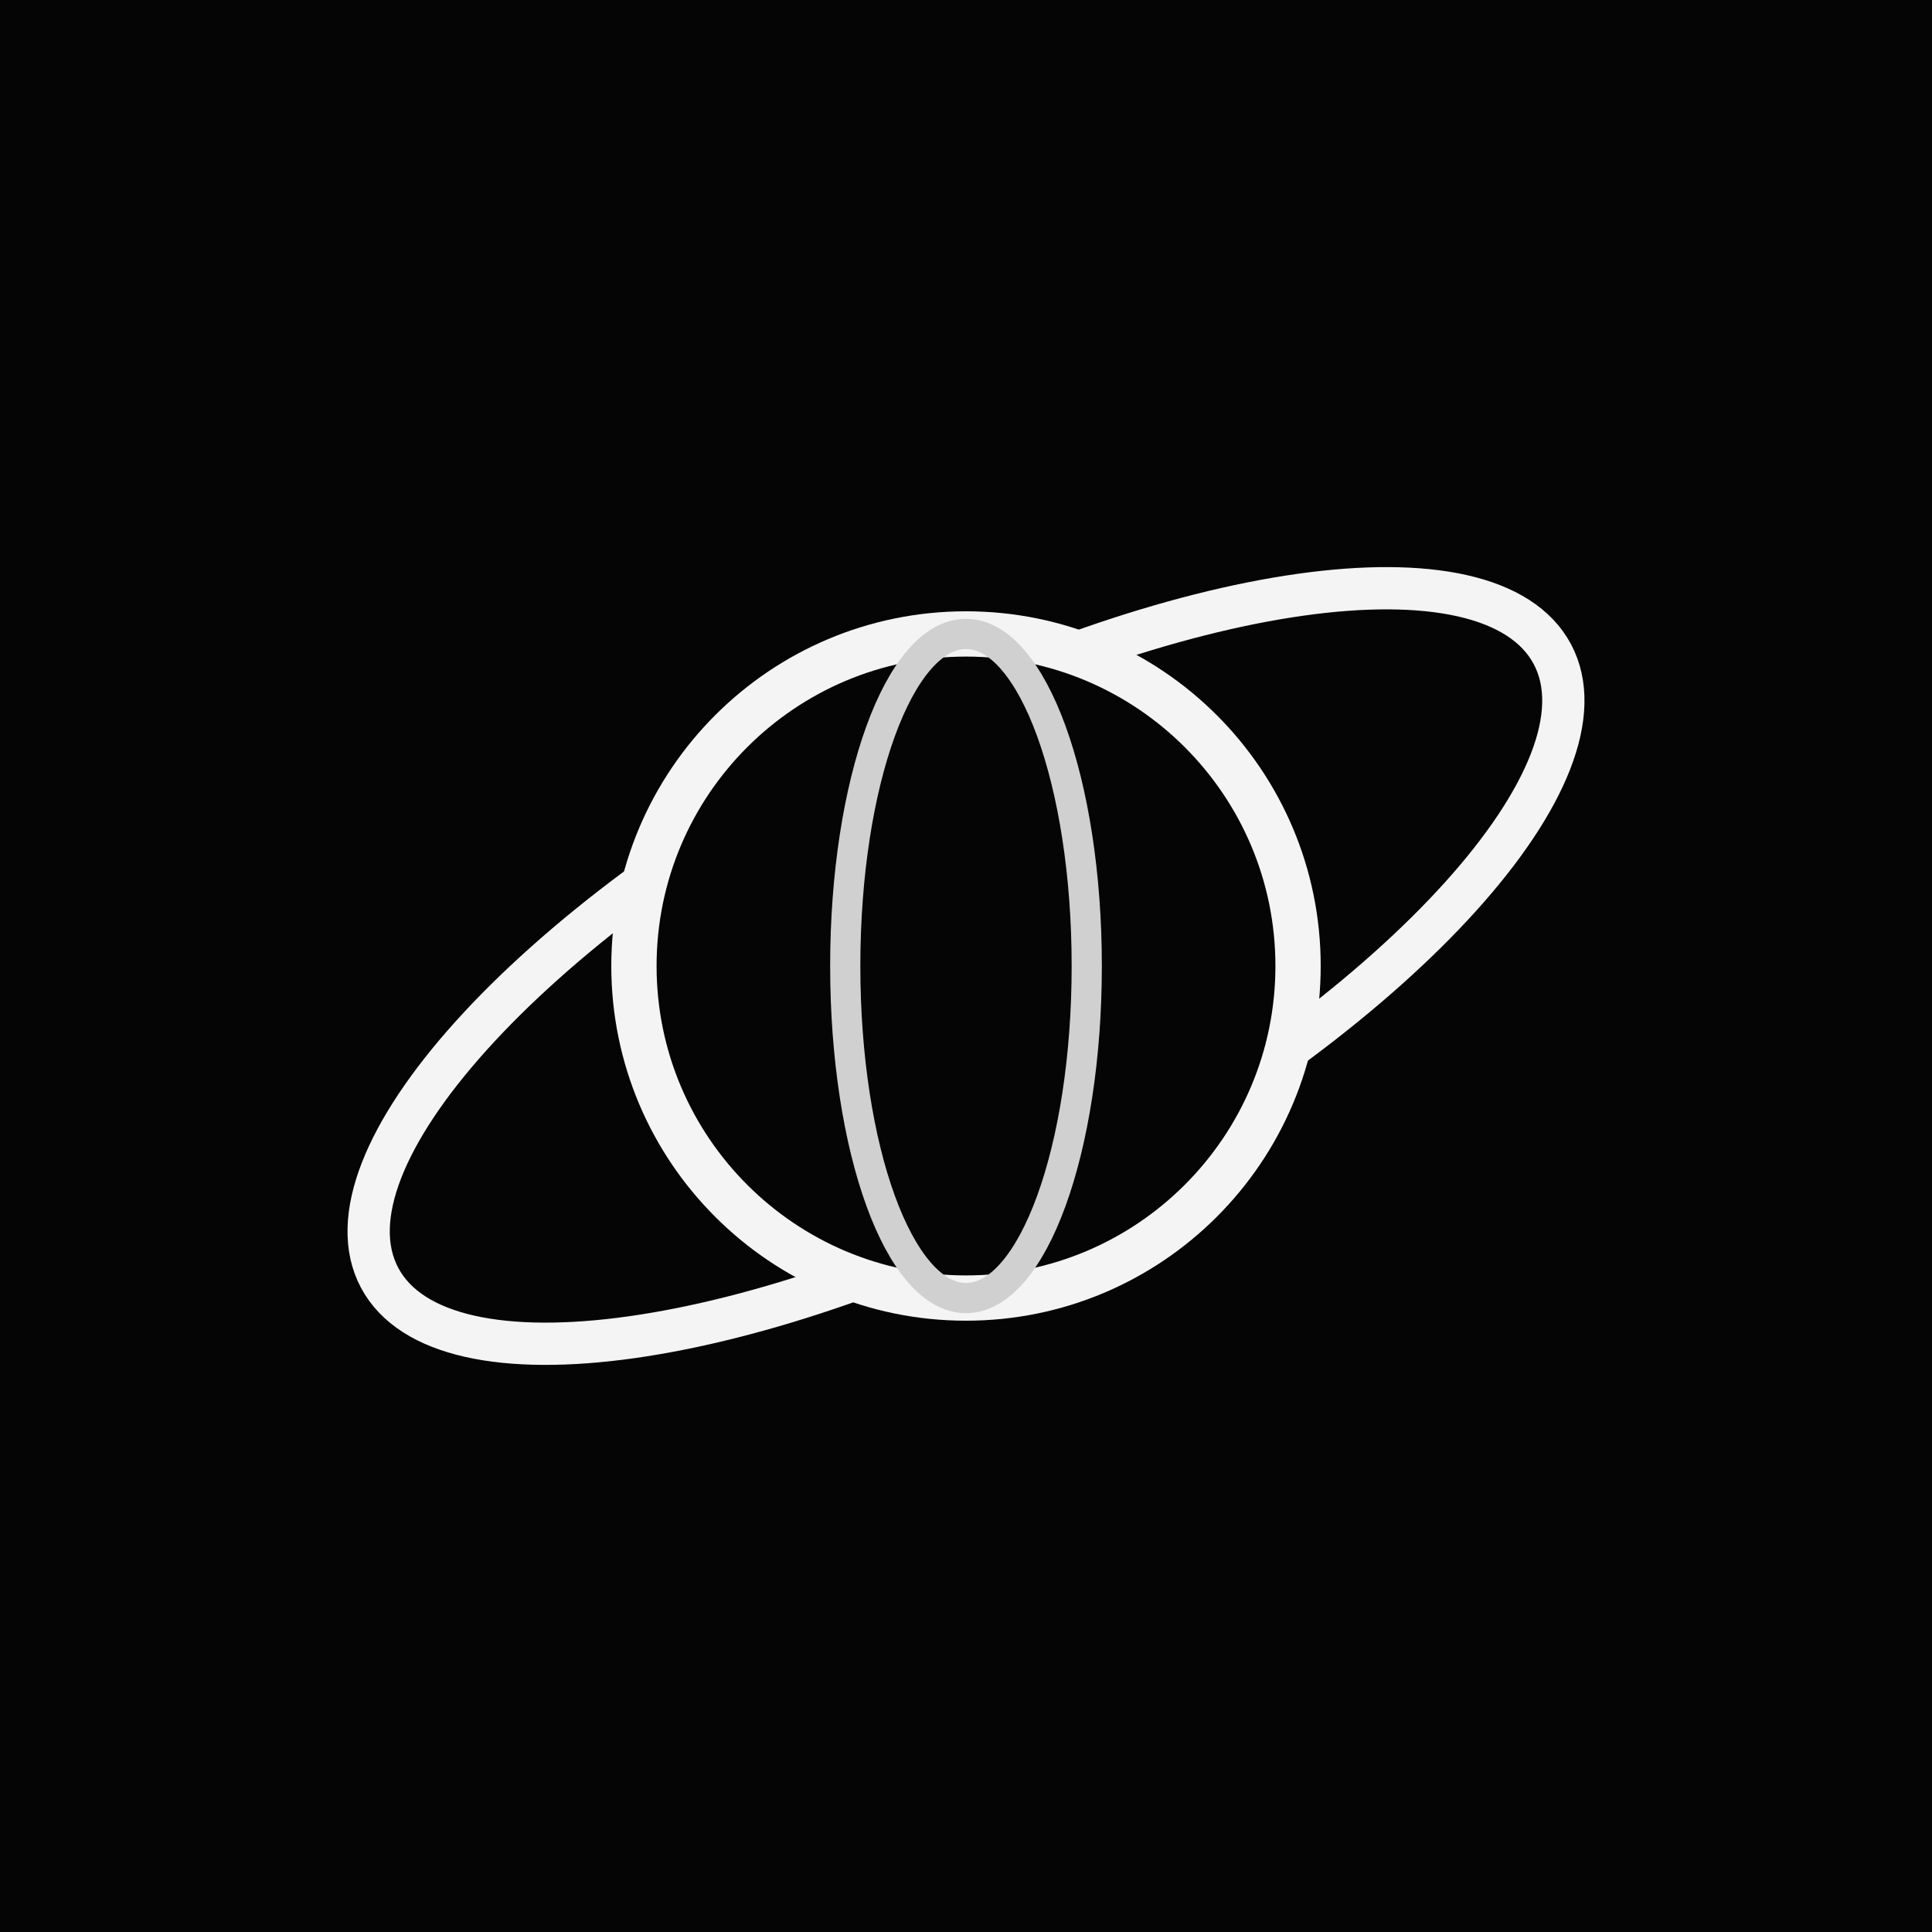
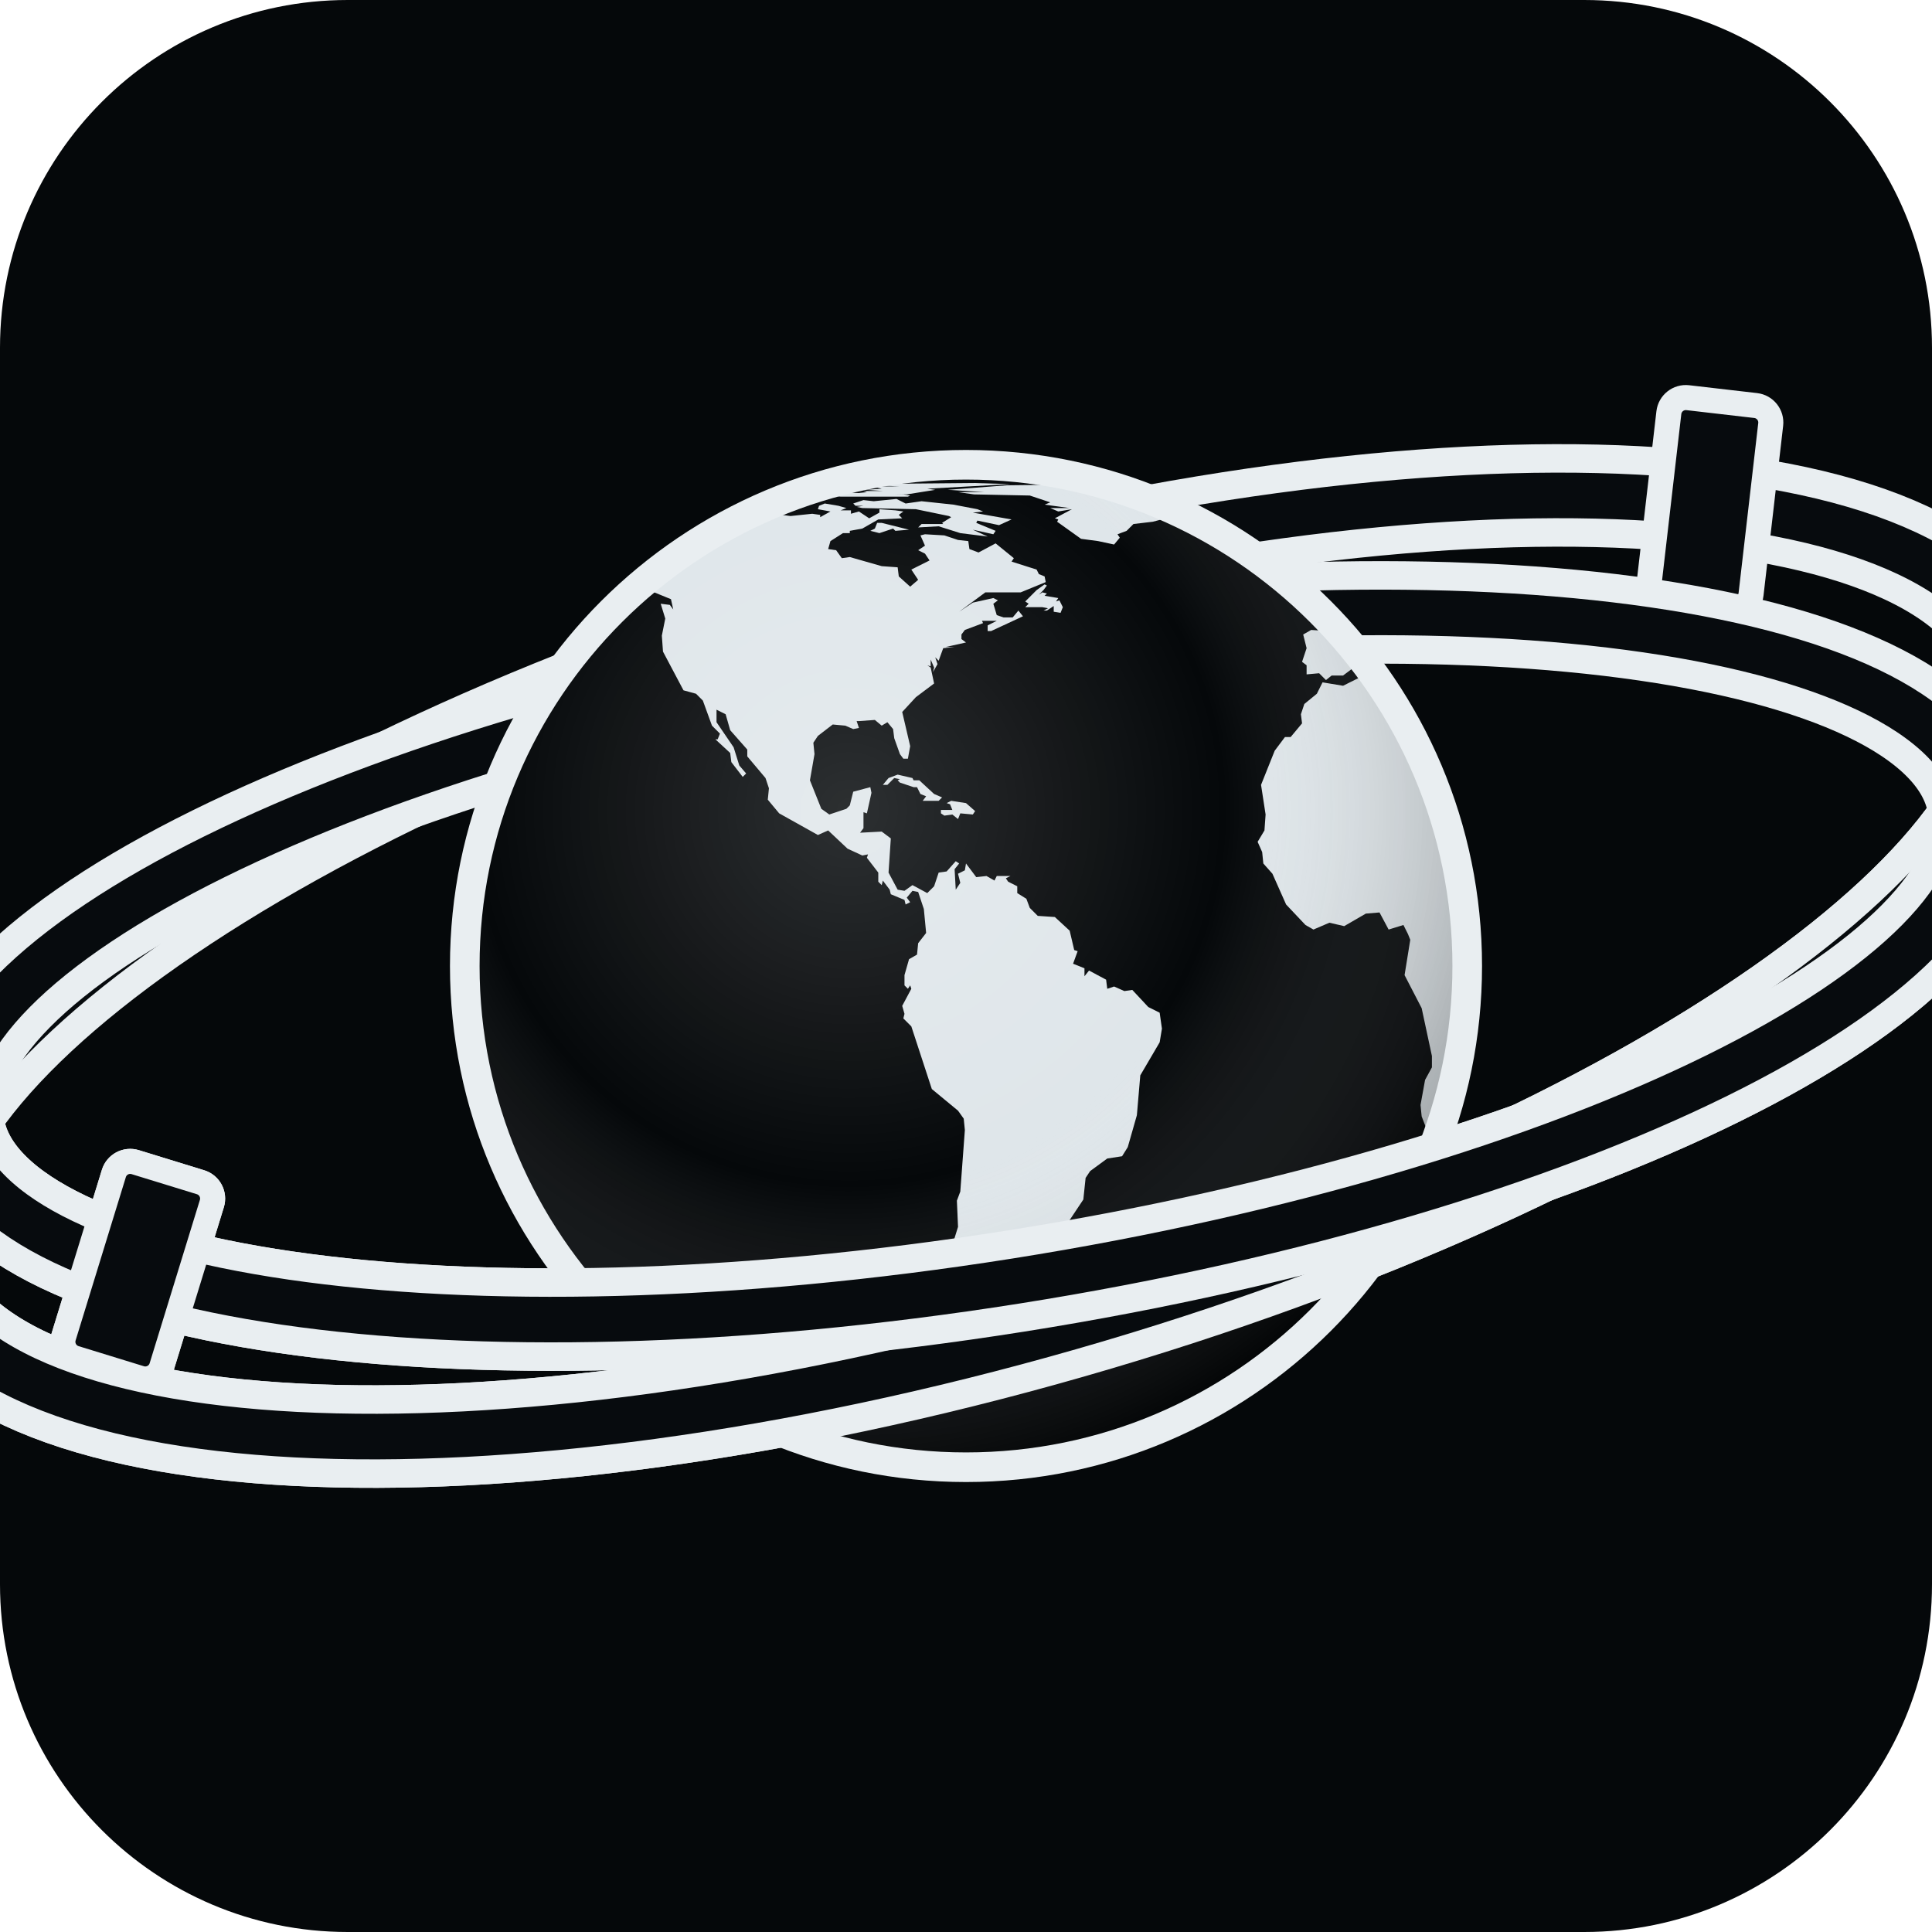
- <svg xmlns="http://www.w3.org/2000/svg" viewBox="0 0 64 64" role="img" aria-label="Earth Eye">
-   <rect width="64" height="64" fill="#050505" />
-   <ellipse cx="32" cy="32" rx="22" ry="8" fill="none" stroke="#f4f4f4" stroke-width="1.4" transform="rotate(-28 32 32)" />
-   <circle cx="32" cy="32" r="11" fill="#050505" stroke="#f4f4f4" stroke-width="1.5" />
-   <ellipse cx="32" cy="32" rx="4" ry="11" fill="none" stroke="#d0d0d0" stroke-width="1" />
+ <svg xmlns="http://www.w3.org/2000/svg" viewBox="-106 -106 212 212" width="64" height="64" role="img" aria-labelledby="m-title">
+   <defs>
+     <path id="m-land" d="M-33.1 34.5L-31.8 34.8L-33.3 35.2L-35.8 34.5L-36.5 34.0L-34.8 34.6L-33.9 33.9ZM71.1 27.9L71.6 28.1L72.5 27.9L72.5 28.6L72.3 29.2L72.1 29.1L71.8 29.5L71.4 29.4L70.8 28.1L70.8 27.8ZM84.6 28.0L84.7 28.2L85.0 28.0L85.2 28.2L84.4 29.3L84.6 29.6L83.8 29.8L83.4 30.7L82.3 31.0L81.5 30.8L81.7 30.2L83.4 29.1L84.1 28.0L84.5 27.7ZM85.4 25.2L85.7 25.8L85.7 25.4L86.0 26.0L86.4 26.2L87.3 26.1L87.0 27.0L86.6 26.9L86.0 28.2L85.6 28.2L85.4 28.2L85.7 27.7L85.5 27.4L85.0 27.2L85.3 26.7L85.4 25.9L84.4 24.2L85.2 24.6ZM24.5 10.0L24.6 11.6L24.5 11.8L24.4 11.3L24.3 11.6L24.3 12.4L23.0 18.0L22.2 18.4L21.5 18.0L21.2 15.5L21.7 14.6L21.5 12.8L21.7 11.9L22.6 11.6L23.3 10.8L24.1 8.9ZM70.2 10.2L70.4 10.7L70.7 10.4L71.1 11.0L71.6 13.9L72.8 14.9L73.2 16.2L73.7 16.3L73.8 17.0L74.9 18.8L75.1 20.1L74.7 22.4L73.1 26.1L72.5 26.2L71.5 26.9L70.8 26.5L70.9 26.2L70.2 26.7L68.8 26.3L68.2 25.2L67.5 24.9L67.6 24.1L67.3 24.5L66.9 24.6L67.4 23.6L67.4 23.2L66.5 24.4L66.1 24.2L65.6 23.0L64.2 22.3L61.7 22.8L60.7 23.2L60.5 23.8L58.6 23.8L57.7 24.5L57.0 24.5L56.2 24.0L56.6 22.7L56.0 20.4L55.4 18.8L55.6 19.1L55.5 18.5L55.8 18.9L55.4 17.6L55.8 15.8L55.8 16.3L56.1 15.9L57.1 15.1L59.1 14.4L59.8 13.3L60.1 12.1L60.4 12.7L60.6 12.5L60.4 12.2L60.5 11.8L60.8 12.0L60.8 11.5L61.4 10.5L62.1 10.2L62.8 11.0L63.4 11.0L63.3 10.6L63.9 9.3L64.8 9.0L64.8 8.6L64.5 8.3L64.7 8.2L66.1 9.1L66.7 8.8L67.0 9.1L66.5 9.8L66.2 11.0L68.6 13.0L68.9 12.7L69.3 11.1L69.5 8.2L69.7 7.9L69.8 8.3ZM53.1 5.0L54.0 5.1L54.2 4.8L55.1 5.2L55.2 5.6L56.6 6.2L56.0 6.5L54.1 6.0L51.5 5.1L51.8 4.4L52.4 4.4ZM65.6 0.9L65.7 2.1L66.2 2.5L66.6 1.7L67.2 1.3L67.6 1.3L70.7 2.9L71.4 4.1L72.2 4.5L72.3 4.9L71.9 5.0L72.0 5.5L72.7 6.8L73.0 6.7L73.0 7.1L73.7 7.6L73.3 7.9L72.3 7.5L71.4 6.0L70.8 5.7L70.0 6.1L70.1 6.7L69.7 6.9L69.0 6.8L68.5 6.2L68.0 6.0L67.3 6.2L67.8 5.4L67.4 4.0L65.3 2.6L65.0 3.1L64.5 2.1L65.4 1.8L65.4 1.6L64.6 1.6L63.8 0.7L64.7 0.3L65.5 0.6ZM61.2 -1.1L60.8 -0.3L60.5 -0.2L58.7 -0.2L58.7 0.4L59.1 1.0L59.4 0.7L60.3 0.5L60.3 0.8L60.1 0.7L59.4 1.4L60.2 4.0L59.9 4.2L59.8 3.9L60.0 3.3L59.5 3.6L59.4 3.4L59.1 2.0L58.8 2.2L58.9 4.1L58.4 4.0L58.4 2.6L58.1 2.1L58.7 -0.4L59.1 -1.0L60.1 -0.7L60.7 -0.7L61.1 -1.2ZM51.7 4.4L51.2 4.4L50.2 3.1L48.5 -0.1L48.2 -1.4L46.6 -3.7L46.6 -4.1L47.7 -3.9L49.2 -1.6L49.7 -1.6L50.8 -0.1L50.6 0.5L51.0 0.8L51.3 1.7L51.6 1.8L51.9 2.3ZM57.6 -1.4L58.2 -0.7L57.6 -0.6L57.4 0.6L57.0 1.1L56.8 3.0L56.7 2.7L56.2 3.1L56.0 2.6L55.4 2.3L54.8 2.6L54.6 2.2L53.9 2.2L53.3 -0.3L53.6 -1.5L54.0 -1.2L54.3 -1.4L54.5 -2.0L55.2 -2.3L57.1 -5.1L57.5 -4.5L58.3 -4.0L57.4 -2.4ZM61.8 -6.2L61.9 -5.3L61.7 -4.7L61.5 -5.4L61.3 -5.0L61.3 -4.2L60.7 -4.6L60.7 -5.5L60.4 -5.8L60.1 -5.5L59.7 -5.1L59.8 -6.0L60.4 -6.4L60.5 -6.1L61.0 -6.6L61.3 -6.7L61.3 -7.2L61.7 -6.9ZM39.7 -4.6L39.3 -4.4L39.1 -5.0L39.2 -7.3L39.5 -6.9L40.0 -5.6ZM59.3 -13.5L59.6 -13.3L59.8 -13.5L59.9 -12.5L59.5 -11.7L59.5 -10.6L60.6 -10.2L60.7 -9.3L60.3 -9.6L60.1 -10.0L60.0 -9.7L59.7 -10.2L59.0 -10.2L59.2 -10.7L59.0 -10.9L58.9 -10.6L58.7 -11.0L58.6 -12.0L58.8 -11.8L59.0 -13.5ZM-35.5 -14.5L-34.2 -14.3L-33.4 -13.6L-33.6 -13.3L-34.7 -13.4L-34.9 -12.9L-35.4 -13.3L-36.1 -13.2L-36.4 -13.4L-36.4 -13.7L-35.4 -13.7L-35.6 -14.2L-35.9 -14.3ZM-38.9 -16.5L-38.8 -16.3L-38.3 -16.3L-37.0 -15.1L-36.3 -14.8L-36.6 -14.5L-38.0 -14.5L-37.7 -14.9L-38.2 -15.1L-38.5 -15.7L-38.8 -15.7L-40.0 -16.1L-40.2 -16.3L-40.0 -16.4L-40.5 -16.5L-41.1 -15.9L-41.5 -15.9L-41.0 -16.5L-40.2 -16.8ZM68.9 -25.8L68.6 -24.6L67.1 -24.2L66.4 -23.5L66.1 -23.8L66.0 -24.2L64.0 -23.8L64.5 -23.3L63.9 -22.0L63.7 -22.2L63.8 -22.8L63.3 -23.4L64.8 -24.7L66.3 -24.8L66.8 -25.9L67.2 -25.6L68.2 -26.4L68.6 -28.1L69.1 -28.2L69.4 -27.4ZM70.4 -29.7L71.1 -29.9L71.2 -29.2L70.4 -29.1L70.0 -28.6L69.2 -28.9L69.0 -28.3L68.4 -28.3L68.4 -28.9L68.6 -29.3L69.1 -29.3L69.4 -30.5ZM-27.4 -33.0L-27.8 -32.6L-27.5 -32.8L-27.1 -32.7L-27.3 -32.5L-26.1 -32.3L-26.3 -32.0L-26.0 -32.1L-25.7 -31.5L-25.9 -31.0L-26.5 -31.1L-26.5 -31.6L-27.1 -31.2L-27.4 -31.2L-27.0 -31.4L-27.5 -31.5L-29.0 -31.5L-28.7 -31.8L-29.0 -32.0L-28.0 -33.0L-27.3 -33.5L-27.1 -33.4ZM70.2 -33.1L70.7 -32.2L70.0 -32.4L69.7 -31.6L70.2 -31.1L70.2 -30.8L69.8 -31.1L69.5 -30.7L69.5 -32.5L69.2 -33.6L69.3 -34.2L69.7 -34.4L69.5 -34.6L69.7 -34.7ZM-3.3 -33.8L-4.9 -33.6L-4.5 -34.0L-4.7 -34.5L-3.7 -35.0L-2.8 -34.8ZM-1.5 -36.4L-2.0 -36.0L-1.0 -36.1L-1.5 -35.4L-1.0 -35.3L0.2 -34.1L0.8 -34.0L0.5 -33.5L0.7 -33.3L0.3 -33.1L-2.8 -32.8L-1.7 -33.4L-2.6 -33.6L-2.1 -33.8L-2.3 -34.0L-2.2 -34.3L-1.5 -34.3L-1.4 -34.5L-2.4 -34.9L-2.5 -35.3L-2.7 -35.1L-3.0 -35.7L-2.4 -36.4ZM-41.6 -38.9L-39.2 -38.3L-40.4 -38.2L-40.6 -38.4L-41.8 -38.0L-42.6 -38.2L-42.2 -38.4L-42.0 -38.9ZM-7.1 -39.1L-7.2 -38.9L-6.7 -38.7L-9.1 -38.2L-11.1 -38.3L-10.6 -38.5L-11.7 -38.6L-10.8 -38.7L-11.9 -38.9L-11.6 -39.1L-10.1 -38.9ZM-85.6 -39.2L-84.0 -39.3L-83.1 -39.0L-84.4 -38.8L-84.6 -38.4L-86.2 -38.8L-87.2 -38.8L-87.4 -39.0L-87.9 -39.0L-87.7 -38.8L-88.0 -38.7L-88.0 -39.8L-85.5 -39.3ZM-44.3 -40.0L-44.3 -39.7L-43.6 -39.9L-42.7 -39.3L-41.8 -39.8L-41.8 -40.1L-40.4 -40.0L-39.7 -39.9L-40.1 -39.6L-39.8 -39.3L-41.9 -39.2L-43.3 -38.4L-44.4 -38.2L-44.4 -38.0L-45.0 -38.0L-46.1 -37.3L-46.3 -36.6L-45.6 -36.5L-45.1 -35.8L-44.4 -35.9L-41.6 -35.1L-40.2 -35.0L-40.1 -34.2L-39.1 -33.3L-38.4 -33.9L-39.0 -34.8L-37.4 -35.6L-37.8 -36.2L-38.4 -36.5L-37.8 -36.9L-38.2 -37.8L-37.8 -37.9L-36.1 -37.8L-34.9 -37.4L-34.0 -37.3L-33.9 -36.6L-33.1 -36.3L-31.6 -37.1L-30.0 -35.8L-30.2 -35.5L-28.0 -34.8L-27.8 -34.4L-27.3 -34.2L-27.2 -33.7L-29.4 -32.8L-32.5 -32.8L-34.8 -31.1L-33.6 -31.9L-31.8 -32.3L-31.4 -32.1L-31.8 -31.8L-31.5 -30.8L-30.9 -30.6L-30.1 -30.6L-29.6 -31.2L-29.2 -30.7L-32.0 -29.4L-32.3 -29.4L-32.3 -29.9L-31.5 -30.3L-32.8 -30.3L-32.7 -30.1L-34.3 -29.5L-34.6 -29.1L-34.6 -28.7L-34.2 -28.4L-36.0 -28.0L-35.2 -28.0L-36.2 -27.9L-36.6 -26.8L-36.9 -27.1L-36.7 -26.5L-37.1 -25.8L-37.0 -26.2L-37.3 -26.9L-37.3 -26.3L-37.6 -26.4L-37.3 -26.2L-37.0 -24.8L-38.6 -23.6L-39.8 -22.3L-39.1 -19.3L-39.3 -18.2L-39.7 -18.2L-40.0 -18.6L-40.5 -20.0L-40.6 -20.8L-41.1 -21.4L-41.6 -21.1L-42.2 -21.6L-43.6 -21.5L-43.8 -21.5L-43.6 -20.9L-44.1 -20.8L-44.8 -21.1L-45.9 -21.2L-47.2 -20.2L-47.6 -19.6L-47.5 -18.6L-47.9 -16.3L-46.9 -13.8L-46.2 -13.3L-44.7 -13.8L-44.4 -14.1L-44.1 -15.3L-42.6 -15.7L-42.5 -15.2L-42.9 -13.4L-43.2 -13.5L-43.2 -12.1L-43.5 -11.7L-41.6 -11.8L-40.8 -11.2L-41.0 -8.2L-40.2 -6.7L-39.6 -6.6L-38.9 -7.1L-37.6 -6.4L-37.0 -7.0L-36.6 -8.2L-35.9 -8.3L-35.1 -9.2L-34.8 -9.0L-35.2 -8.5L-35.1 -6.7L-34.7 -7.3L-34.9 -8.1L-34.3 -8.4L-34.2 -9.0L-33.3 -7.8L-32.4 -7.9L-31.7 -7.5L-31.5 -7.9L-30.3 -7.9L-30.7 -7.7L-30.5 -7.4L-29.7 -7.0L-29.7 -6.4L-28.9 -5.9L-28.6 -5.1L-27.9 -4.4L-26.4 -4.3L-25.1 -3.1L-24.7 -1.4L-24.4 -1.3L-24.8 -0.2L-23.8 0.2L-23.8 0.9L-23.4 0.4L-21.9 1.2L-21.8 2.0L-21.2 1.8L-20.3 2.2L-19.6 2.1L-18.2 3.6L-17.2 4.1L-17.0 5.5L-17.2 6.7L-18.9 9.6L-19.2 13.1L-20.0 15.9L-20.5 16.7L-21.8 16.9L-23.3 18.0L-23.7 18.6L-23.9 20.5L-26.3 24.1L-26.9 24.5L-27.5 24.4L-28.6 23.8L-28.6 24.1L-28.0 24.7L-27.8 25.6L-28.2 26.4L-29.0 26.7L-30.5 26.8L-30.4 27.8L-30.7 28.0L-31.8 28.0L-31.8 28.6L-31.2 28.6L-31.0 28.9L-31.9 29.4L-32.0 30.2L-32.9 30.5L-33.0 30.9L-32.1 31.3L-32.3 31.8L-33.8 33.0L-33.3 33.8L-34.6 34.0L-34.9 34.5L-36.6 33.8L-36.8 33.5L-37.0 32.1L-36.2 31.2L-37.0 31.0L-36.5 30.6L-36.3 29.7L-35.8 29.9L-35.6 28.8L-35.9 28.6L-36.0 29.3L-36.3 29.2L-35.8 27.0L-36.0 25.8L-35.8 25.8L-34.9 22.9L-35.0 20.6L-34.7 19.8L-34.3 14.4L-34.4 13.4L-34.9 12.7L-37.2 10.8L-39.0 5.3L-39.7 4.6L-39.6 4.2L-39.8 3.5L-39.0 2.0L-39.1 1.7L-39.3 2.0L-39.6 1.7L-39.6 0.8L-39.2 -0.6L-38.5 -1.0L-38.4 -2.0L-37.7 -2.9L-37.9 -5.0L-38.4 -6.5L-38.9 -6.6L-39.4 -6.0L-39.1 -5.6L-39.5 -5.4L-39.6 -5.8L-40.8 -6.3L-40.9 -6.7L-41.5 -7.5L-41.6 -7.1L-41.9 -7.4L-41.9 -8.2L-42.9 -9.5L-42.8 -9.8L-43.3 -9.7L-44.6 -10.3L-46.3 -11.9L-47.2 -11.5L-50.6 -13.4L-51.6 -14.6L-51.5 -15.6L-51.8 -16.5L-53.4 -18.4L-53.4 -19.0L-54.9 -20.7L-55.3 -22.1L-55.7 -22.3L-56.1 -22.5L-56.1 -21.4L-54.6 -19.2L-54.1 -17.6L-53.5 -16.9L-53.8 -16.6L-54.8 -17.9L-54.9 -18.7L-56.2 -19.9L-56.0 -19.9L-55.8 -20.4L-56.5 -21.1L-57.3 -23.3L-57.9 -23.9L-59.0 -24.2L-60.8 -27.6L-60.9 -29.0L-60.6 -30.5L-61.0 -31.8L-60.2 -31.7L-59.9 -31.3L-60.1 -32.2L-62.3 -33.1L-62.5 -33.8L-63.1 -34.0L-63.2 -34.3L-64.5 -35.2L-65.5 -36.2L-71.9 -37.3L-72.5 -37.2L-72.4 -37.0L-74.2 -36.6L-74.0 -37.2L-73.6 -37.4L-75.3 -36.7L-74.9 -36.5L-75.4 -36.3L-77.5 -35.4L-80.6 -34.7L-77.1 -36.0L-76.8 -36.6L-79.2 -36.5L-79.1 -36.8L-80.1 -36.9L-81.2 -37.5L-80.4 -38.1L-78.6 -38.3L-79.0 -38.5L-78.6 -38.6L-80.6 -38.5L-82.2 -38.9L-80.4 -39.2L-79.0 -39.0L-81.5 -39.7L-76.5 -40.4L-66.7 -39.8L-62.6 -40.2L-53.2 -39.4L-52.7 -39.5L-53.2 -39.7L-52.9 -39.8L-51.9 -39.8L-49.6 -39.5L-47.7 -39.7L-47.0 -39.6L-47.0 -39.4L-46.1 -39.9L-47.2 -40.1L-47.1 -40.4L-46.6 -40.6L-45.4 -40.4L-44.7 -40.2L-45.2 -40.0ZM-55.8 -40.8L-53.7 -40.8L-52.9 -40.5L-52.6 -40.6L-53.0 -40.8L-51.5 -40.7L-51.1 -40.4L-49.4 -40.0L-50.2 -40.0L-49.9 -39.9L-50.1 -39.8L-52.4 -39.9L-56.8 -39.9L-57.4 -40.1L-55.0 -40.2L-57.6 -40.2L-56.8 -40.4L-58.4 -40.5ZM-42.3 -40.8L-40.3 -41.0L-39.5 -40.6L-38.1 -40.8L-35.3 -40.5L-33.2 -40.1L-32.7 -39.9L-33.6 -39.8L-30.2 -39.2L-31.3 -38.7L-33.2 -39.1L-33.3 -38.9L-31.6 -38.2L-31.8 -37.9L-33.6 -38.3L-32.3 -37.7L-34.7 -38.0L-36.6 -38.6L-38.4 -38.5L-38.1 -38.8L-36.2 -38.8L-36.3 -38.9L-35.5 -39.4L-35.7 -39.5L-38.6 -40.1L-43.3 -40.2L-43.8 -40.3L-43.2 -40.4L-43.9 -40.4L-44.1 -40.6L-43.2 -40.9ZM-58.9 -40.5L-60.2 -40.3L-61.6 -40.6L-60.6 -41.0L-61.1 -41.1L-59.4 -41.1L-56.5 -40.9ZM-52.9 -41.4L-51.8 -41.4L-52.0 -41.2L-56.9 -41.2L-57.6 -41.3L-56.4 -41.5ZM28.1 -40.3L26.2 -40.3L25.2 -40.6L27.2 -41.2L29.9 -41.5L33.7 -41.5L28.6 -41.1L27.1 -40.7ZM-46.3 -41.6L-39.7 -41.4L-39.1 -41.3L-39.3 -41.2L-45.2 -41.2L-47.5 -41.5ZM52.3 -41.6L55.8 -41.4L53.5 -41.1L55.5 -40.9L62.1 -40.9L64.2 -40.3L64.7 -40.6L68.4 -40.5L68.0 -40.7L68.7 -40.8L77.7 -40.3L78.7 -40.0L82.1 -40.0L82.9 -39.8L83.5 -39.9L83.1 -40.0L83.3 -40.1L87.3 -40.0L88.0 -39.8L88.0 -38.7L86.7 -38.6L87.8 -37.9L84.9 -37.6L83.3 -36.9L82.6 -37.2L80.0 -36.9L79.2 -36.3L79.8 -36.0L79.7 -35.5L79.3 -35.4L79.1 -35.1L79.3 -34.9L78.4 -34.7L78.2 -34.2L77.5 -34.1L77.4 -33.6L76.6 -33.2L76.0 -35.1L76.2 -35.7L76.7 -36.1L77.4 -36.2L80.0 -37.4L80.4 -37.9L78.3 -37.2L77.9 -37.6L76.6 -37.5L75.4 -36.9L75.8 -36.6L74.0 -36.5L74.0 -36.8L73.2 -36.8L69.5 -36.6L66.1 -34.8L67.5 -34.4L68.4 -34.6L69.1 -34.1L69.1 -33.7L68.7 -33.3L68.5 -31.9L67.6 -30.9L65.9 -29.3L65.3 -29.0L64.7 -29.3L63.7 -28.7L63.4 -28.3L63.4 -27.9L62.4 -27.3L62.3 -27.0L62.7 -26.6L63.3 -25.6L63.1 -24.5L61.8 -24.1L61.7 -25.5L62.0 -25.6L61.7 -26.1L61.0 -26.3L61.3 -27.2L60.8 -27.4L59.2 -26.8L59.7 -27.7L59.5 -28.0L58.2 -27.0L57.7 -27.0L57.5 -26.7L58.1 -25.9L58.5 -25.8L59.1 -26.2L59.8 -26.0L59.9 -25.6L59.2 -25.5L58.3 -24.4L58.8 -24.1L59.6 -22.4L59.6 -22.0L59.3 -21.8L59.7 -21.2L59.5 -20.2L59.2 -20.1L58.0 -17.7L56.7 -16.5L55.8 -16.1L55.6 -16.4L54.2 -15.6L54.0 -14.8L53.7 -14.8L53.7 -15.6L53.1 -15.8L51.8 -14.4L51.7 -13.9L53.2 -11.2L53.5 -9.9L53.4 -8.6L51.4 -6.4L51.4 -7.3L50.6 -7.9L50.2 -9.0L49.3 -9.3L49.4 -9.9L48.9 -9.9L48.5 -6.9L48.8 -6.8L49.1 -5.5L50.3 -4.1L51.0 -1.0L50.6 -0.9L49.6 -2.1L48.9 -4.8L48.2 -6.2L48.1 -5.8L48.3 -8.5L47.5 -12.4L46.6 -11.6L46.0 -11.8L46.1 -13.3L44.7 -16.5L44.2 -16.5L44.1 -15.9L43.5 -16.0L43.5 -15.8L42.5 -15.6L42.3 -14.7L41.6 -14.2L40.2 -12.5L40.2 -12.2L39.3 -11.7L39.0 -7.7L38.8 -7.6L38.7 -6.8L38.3 -6.6L37.9 -5.9L37.5 -6.6L36.0 -11.8L35.5 -15.5L34.8 -15.1L34.5 -15.2L33.8 -16.1L34.1 -16.3L33.9 -16.6L33.0 -17.3L32.5 -18.3L30.1 -18.1L28.1 -18.5L27.6 -19.5L26.8 -19.0L25.2 -19.9L24.5 -21.4L23.5 -21.3L23.9 -19.8L24.5 -19.2L24.8 -17.9L24.9 -18.7L25.2 -18.6L25.3 -17.4L26.4 -17.4L27.6 -19.0L27.8 -17.5L28.7 -17.1L29.2 -16.2L28.6 -14.9L28.3 -14.8L28.2 -13.9L27.0 -12.9L27.0 -12.6L25.6 -12.0L25.5 -11.5L24.2 -10.8L23.8 -10.3L22.3 -9.8L22.0 -9.4L21.3 -9.3L20.9 -12.3L20.0 -14.2L19.1 -15.5L18.8 -17.1L18.3 -17.6L17.2 -20.1L16.9 -20.1L17.1 -21.0L16.6 -19.8L15.9 -21.2L17.4 -17.3L17.4 -16.7L18.0 -16.0L18.3 -13.6L18.8 -13.2L19.2 -11.7L21.1 -9.4L21.2 -8.9L20.9 -8.7L21.8 -7.7L25.0 -8.9L24.7 -6.8L23.8 -4.0L22.8 -2.1L21.1 -0.2L20.3 1.3L19.7 1.9L18.9 4.4L19.3 5.1L19.2 6.3L19.8 8.0L19.9 10.8L19.3 12.3L18.3 12.9L17.0 14.4L17.4 16.1L17.3 17.4L15.9 18.5L16.1 18.9L15.9 20.2L14.7 22.1L13.8 23.1L12.6 23.8L11.0 23.8L9.8 24.4L9.2 24.1L8.8 23.0L8.9 22.4L7.4 19.4L6.8 15.8L5.8 13.2L5.7 12.2L6.1 10.0L6.7 8.9L6.7 7.9L5.8 3.7L4.3 0.8L4.8 -2.3L4.6 -2.8L4.2 -3.6L2.9 -3.2L2.1 -4.7L0.9 -4.6L-1.0 -3.5L-2.3 -3.8L-3.7 -3.2L-4.4 -3.6L-6.1 -5.4L-7.3 -8.1L-8.1 -9.0L-8.2 -10.0L-8.6 -10.9L-8.0 -11.9L-7.9 -13.3L-8.3 -15.9L-7.1 -18.9L-6.2 -20.1L-5.7 -20.1L-4.7 -21.3L-4.8 -22.1L-4.5 -23.0L-3.4 -23.9L-2.9 -24.9L-1.1 -24.6L0.7 -25.5L4.1 -25.7L4.6 -25.9L5.0 -25.8L5.0 -25.5L5.4 -25.6L5.2 -25.3L5.4 -24.9L5.1 -23.7L7.4 -22.8L7.7 -22.2L9.3 -21.5L9.8 -22.0L9.8 -22.8L10.5 -23.1L12.3 -22.3L14.1 -21.9L15.1 -22.3L15.6 -21.9L15.7 -22.1L16.5 -22.0L16.9 -22.3L17.6 -24.3L17.7 -25.5L17.0 -25.6L16.6 -25.2L15.9 -25.2L15.5 -25.5L15.0 -25.5L14.5 -25.2L13.5 -25.5L12.9 -26.4L13.1 -26.8L12.8 -27.1L13.3 -27.7L14.1 -27.7L14.3 -28.1L15.2 -28.0L16.4 -28.6L17.2 -28.6L18.7 -28.0L19.7 -28.0L20.4 -28.5L20.3 -28.9L17.9 -30.3L18.7 -30.8L18.4 -31.0L19.1 -31.3L17.1 -30.8L17.1 -30.5L17.9 -30.4L17.8 -30.2L16.6 -29.8L16.3 -29.9L16.4 -30.2L15.9 -30.3L16.4 -30.6L16.3 -30.7L15.0 -31.0L14.5 -30.2L14.1 -30.1L13.5 -28.9L14.1 -28.0L13.5 -28.0L12.9 -27.5L12.7 -27.9L12.2 -28.0L11.6 -27.8L11.9 -27.5L11.7 -27.4L11.1 -27.6L11.8 -26.1L11.3 -26.2L11.3 -25.3L11.0 -25.3L10.6 -25.6L10.3 -26.5L9.5 -27.6L9.6 -28.4L7.8 -29.4L7.3 -30.2L7.0 -30.3L6.8 -30.1L6.8 -30.5L6.4 -30.6L6.0 -30.4L6.2 -29.7L7.4 -28.5L7.8 -28.5L7.8 -28.3L9.0 -27.5L8.9 -27.3L8.3 -27.7L8.0 -27.3L8.4 -27.1L8.3 -26.8L7.9 -26.3L7.7 -26.2L7.9 -26.8L7.5 -27.5L5.9 -28.4L5.1 -29.1L5.0 -29.6L4.3 -29.8L3.2 -29.2L1.5 -29.2L1.5 -28.5L0.4 -28.0L0.1 -27.5L-0.1 -27.0L0.1 -26.7L-0.3 -26.1L-1.1 -25.5L-2.1 -25.5L-2.6 -25.1L-3.2 -25.7L-4.3 -25.6L-4.3 -26.4L-4.7 -26.7L-4.3 -27.9L-4.6 -29.1L-3.9 -29.5L-0.9 -29.3L-0.6 -30.7L-1.4 -31.5L-2.2 -31.7L-2.3 -32.1L-0.8 -32.0L-1.0 -32.6L-0.5 -32.4L0.7 -32.8L0.8 -33.1L1.9 -33.5L2.3 -34.1L4.0 -34.3L4.3 -34.5L4.0 -35.2L4.2 -35.8L5.2 -36.1L5.0 -35.7L5.3 -35.6L4.7 -35.2L5.4 -34.5L6.1 -34.7L6.9 -34.4L8.6 -34.9L9.6 -34.7L10.4 -35.0L10.3 -35.7L10.5 -36.0L11.0 -36.1L11.8 -35.8L12.0 -36.3L11.4 -36.7L14.2 -37.0L13.7 -37.1L11.2 -36.9L10.4 -37.2L10.3 -37.9L10.5 -38.1L12.4 -38.7L11.7 -39.0L10.8 -38.9L10.4 -38.7L10.5 -38.5L8.7 -37.9L8.4 -37.5L9.2 -37.0L8.2 -36.5L7.8 -35.4L7.2 -35.5L6.9 -35.1L6.3 -35.1L5.1 -36.8L4.1 -36.3L2.8 -36.4L2.4 -37.7L5.1 -38.5L7.2 -39.5L9.4 -40.1L13.8 -40.4L15.3 -40.2L14.7 -40.2L15.2 -40.0L19.7 -39.6L20.1 -39.2L19.6 -39.1L16.2 -39.2L17.0 -39.0L17.1 -38.5L18.1 -38.3L17.8 -38.6L18.2 -38.7L19.4 -38.5L19.8 -38.6L19.4 -38.8L20.6 -39.1L21.5 -39.0L21.8 -39.2L21.2 -39.7L22.6 -39.6L22.9 -39.5L22.3 -39.3L22.7 -39.2L26.3 -39.8L26.6 -39.8L26.2 -39.6L29.3 -39.6L29.9 -39.8L29.4 -40.0L29.6 -40.1L33.5 -39.6L33.8 -39.7L32.7 -40.0L32.9 -40.1L32.6 -40.4L33.8 -40.8L35.5 -40.8L35.1 -40.5L35.6 -40.2L35.5 -39.9L36.0 -39.7L34.8 -39.1L35.4 -39.0L36.7 -39.5L36.4 -39.7L36.6 -39.8L36.0 -40.0L36.4 -40.3L35.7 -40.5L36.6 -40.6L36.5 -40.8L37.0 -40.7L36.8 -40.4L37.3 -40.4L37.1 -40.6L37.9 -40.7L39.8 -40.5L39.4 -41.0L42.5 -41.0L42.0 -41.1L42.6 -41.3ZM8.9 -42.0L10.5 -41.9L8.4 -41.6L6.4 -41.7L5.1 -42.0ZM-33.5 -42.4L-30.3 -42.3L-37.6 -41.9L-36.9 -41.8L-39.4 -41.4L-43.8 -41.5L-42.9 -41.6L-43.2 -41.7L-41.5 -41.7L-43.0 -41.8L-41.6 -41.9L-42.5 -42.1L-40.0 -42.1L-44.8 -42.3ZM-13.3 -42.4L-10.2 -42.3L-15.3 -42.3L-6.0 -42.2L-9.8 -42.1L-8.7 -42.0L-9.6 -41.9L-9.0 -41.6L-10.6 -41.5L-9.7 -41.4L-9.6 -41.3L-10.1 -41.3L-9.5 -41.1L-11.5 -40.9L-10.9 -40.6L-12.1 -40.7L-10.6 -40.3L-12.5 -40.5L-12.3 -40.3L-12.9 -40.2L-10.9 -40.1L-15.5 -39.6L-17.8 -39.0L-19.5 -38.8L-20.1 -38.2L-20.9 -37.9L-20.7 -37.6L-21.2 -37.0L-22.6 -37.3L-24.1 -37.5L-26.2 -39.0L-26.1 -39.2L-26.4 -39.3L-24.9 -40.1L-26.1 -39.9L-26.8 -40.2L-25.1 -40.2L-27.3 -40.5L-26.8 -40.7L-28.6 -41.3L-33.5 -41.4L-34.9 -41.6L-32.6 -41.6L-35.8 -41.8L-30.6 -42.2Z" />
+     <clipPath id="m-clip">
+       <circle r="43" />
+     </clipPath>
+     <clipPath id="m-front">
+       <rect x="-140" y="0" width="280" height="80" />
+     </clipPath>
+     <radialGradient id="m-shade" cx="38%" cy="34%" r="70%">
+       <stop offset="0" stop-color="#fff" stop-opacity="0.16" />
+       <stop offset="0.55" stop-color="#fff" stop-opacity="0" />
+       <stop offset="1" stop-color="#000" stop-opacity="0.3" />
+     </radialGradient>
+   </defs>
+   <rect x="-106" y="-106" width="212" height="212" rx="38.16" fill="#05080a" />
+   <g transform="scale(1.250)">
+     <g>
+       <g transform="rotate(-16)">
+         <path d="M96 0A96 33 0 1 1 -96 0A96 33 0 1 1 96 0Z" fill="none" stroke="#e9eef1" stroke-width="9" />
+         <path d="M96 0A96 33 0 1 1 -96 0A96 33 0 1 1 96 0Z" fill="none" stroke="#070b0e" stroke-width="4" />
+         <g transform="translate(73.97 -21.03) rotate(22.6)">
+           <rect x="-4.5" y="-9" width="9" height="18" rx="1.5" fill="#070b0e" stroke="#e9eef1" stroke-width="2.2" />
+         </g>
+       </g>
+       <g transform="rotate(-9)">
+         <path d="M90 0A90 28 0 1 1 -90 0A90 28 0 1 1 90 0Z" fill="none" stroke="#e9eef1" stroke-width="9" />
+         <path d="M90 0A90 28 0 1 1 -90 0A90 28 0 1 1 90 0Z" fill="none" stroke="#070b0e" stroke-width="4" />
+         <g transform="translate(-75.99 15.00) rotate(-153.9)">
+           <rect x="-4.5" y="-9" width="9" height="18" rx="1.5" fill="#070b0e" stroke="#e9eef1" stroke-width="2.2" />
+         </g>
+       </g>
+     </g>
+     <g>
+       <circle r="44" fill="#05080a" />
+       <g clip-path="url(#m-clip)" fill="#dfe6ea">
+         <use href="#m-land" x="-141.8" />
+         <use href="#m-land" x="34.2" />
+         <use href="#m-land" x="210.2" />
+       </g>
+       <circle r="43" fill="url(#m-shade)" />
+       <circle r="44" fill="none" stroke="#e9eef1" stroke-width="2.6" />
+     </g>
+     <g>
+       <g transform="rotate(-16)" clip-path="url(#m-front)">
+         <path d="M96 0A96 33 0 1 1 -96 0A96 33 0 1 1 96 0Z" fill="none" stroke="#e9eef1" stroke-width="9" />
+         <path d="M96 0A96 33 0 1 1 -96 0A96 33 0 1 1 96 0Z" fill="none" stroke="#070b0e" stroke-width="4" />
+         <g transform="translate(73.97 -21.03) rotate(22.6)">
+           <rect x="-4.5" y="-9" width="9" height="18" rx="1.5" fill="#070b0e" stroke="#e9eef1" stroke-width="2.2" />
+         </g>
+       </g>
+       <g transform="rotate(-9)" clip-path="url(#m-front)">
+         <path d="M90 0A90 28 0 1 1 -90 0A90 28 0 1 1 90 0Z" fill="none" stroke="#e9eef1" stroke-width="9" />
+         <path d="M90 0A90 28 0 1 1 -90 0A90 28 0 1 1 90 0Z" fill="none" stroke="#070b0e" stroke-width="4" />
+         <g transform="translate(-75.99 15.00) rotate(-153.9)">
+           <rect x="-4.5" y="-9" width="9" height="18" rx="1.5" fill="#070b0e" stroke="#e9eef1" stroke-width="2.2" />
+         </g>
+       </g>
+     </g>
+   </g>
</svg>
